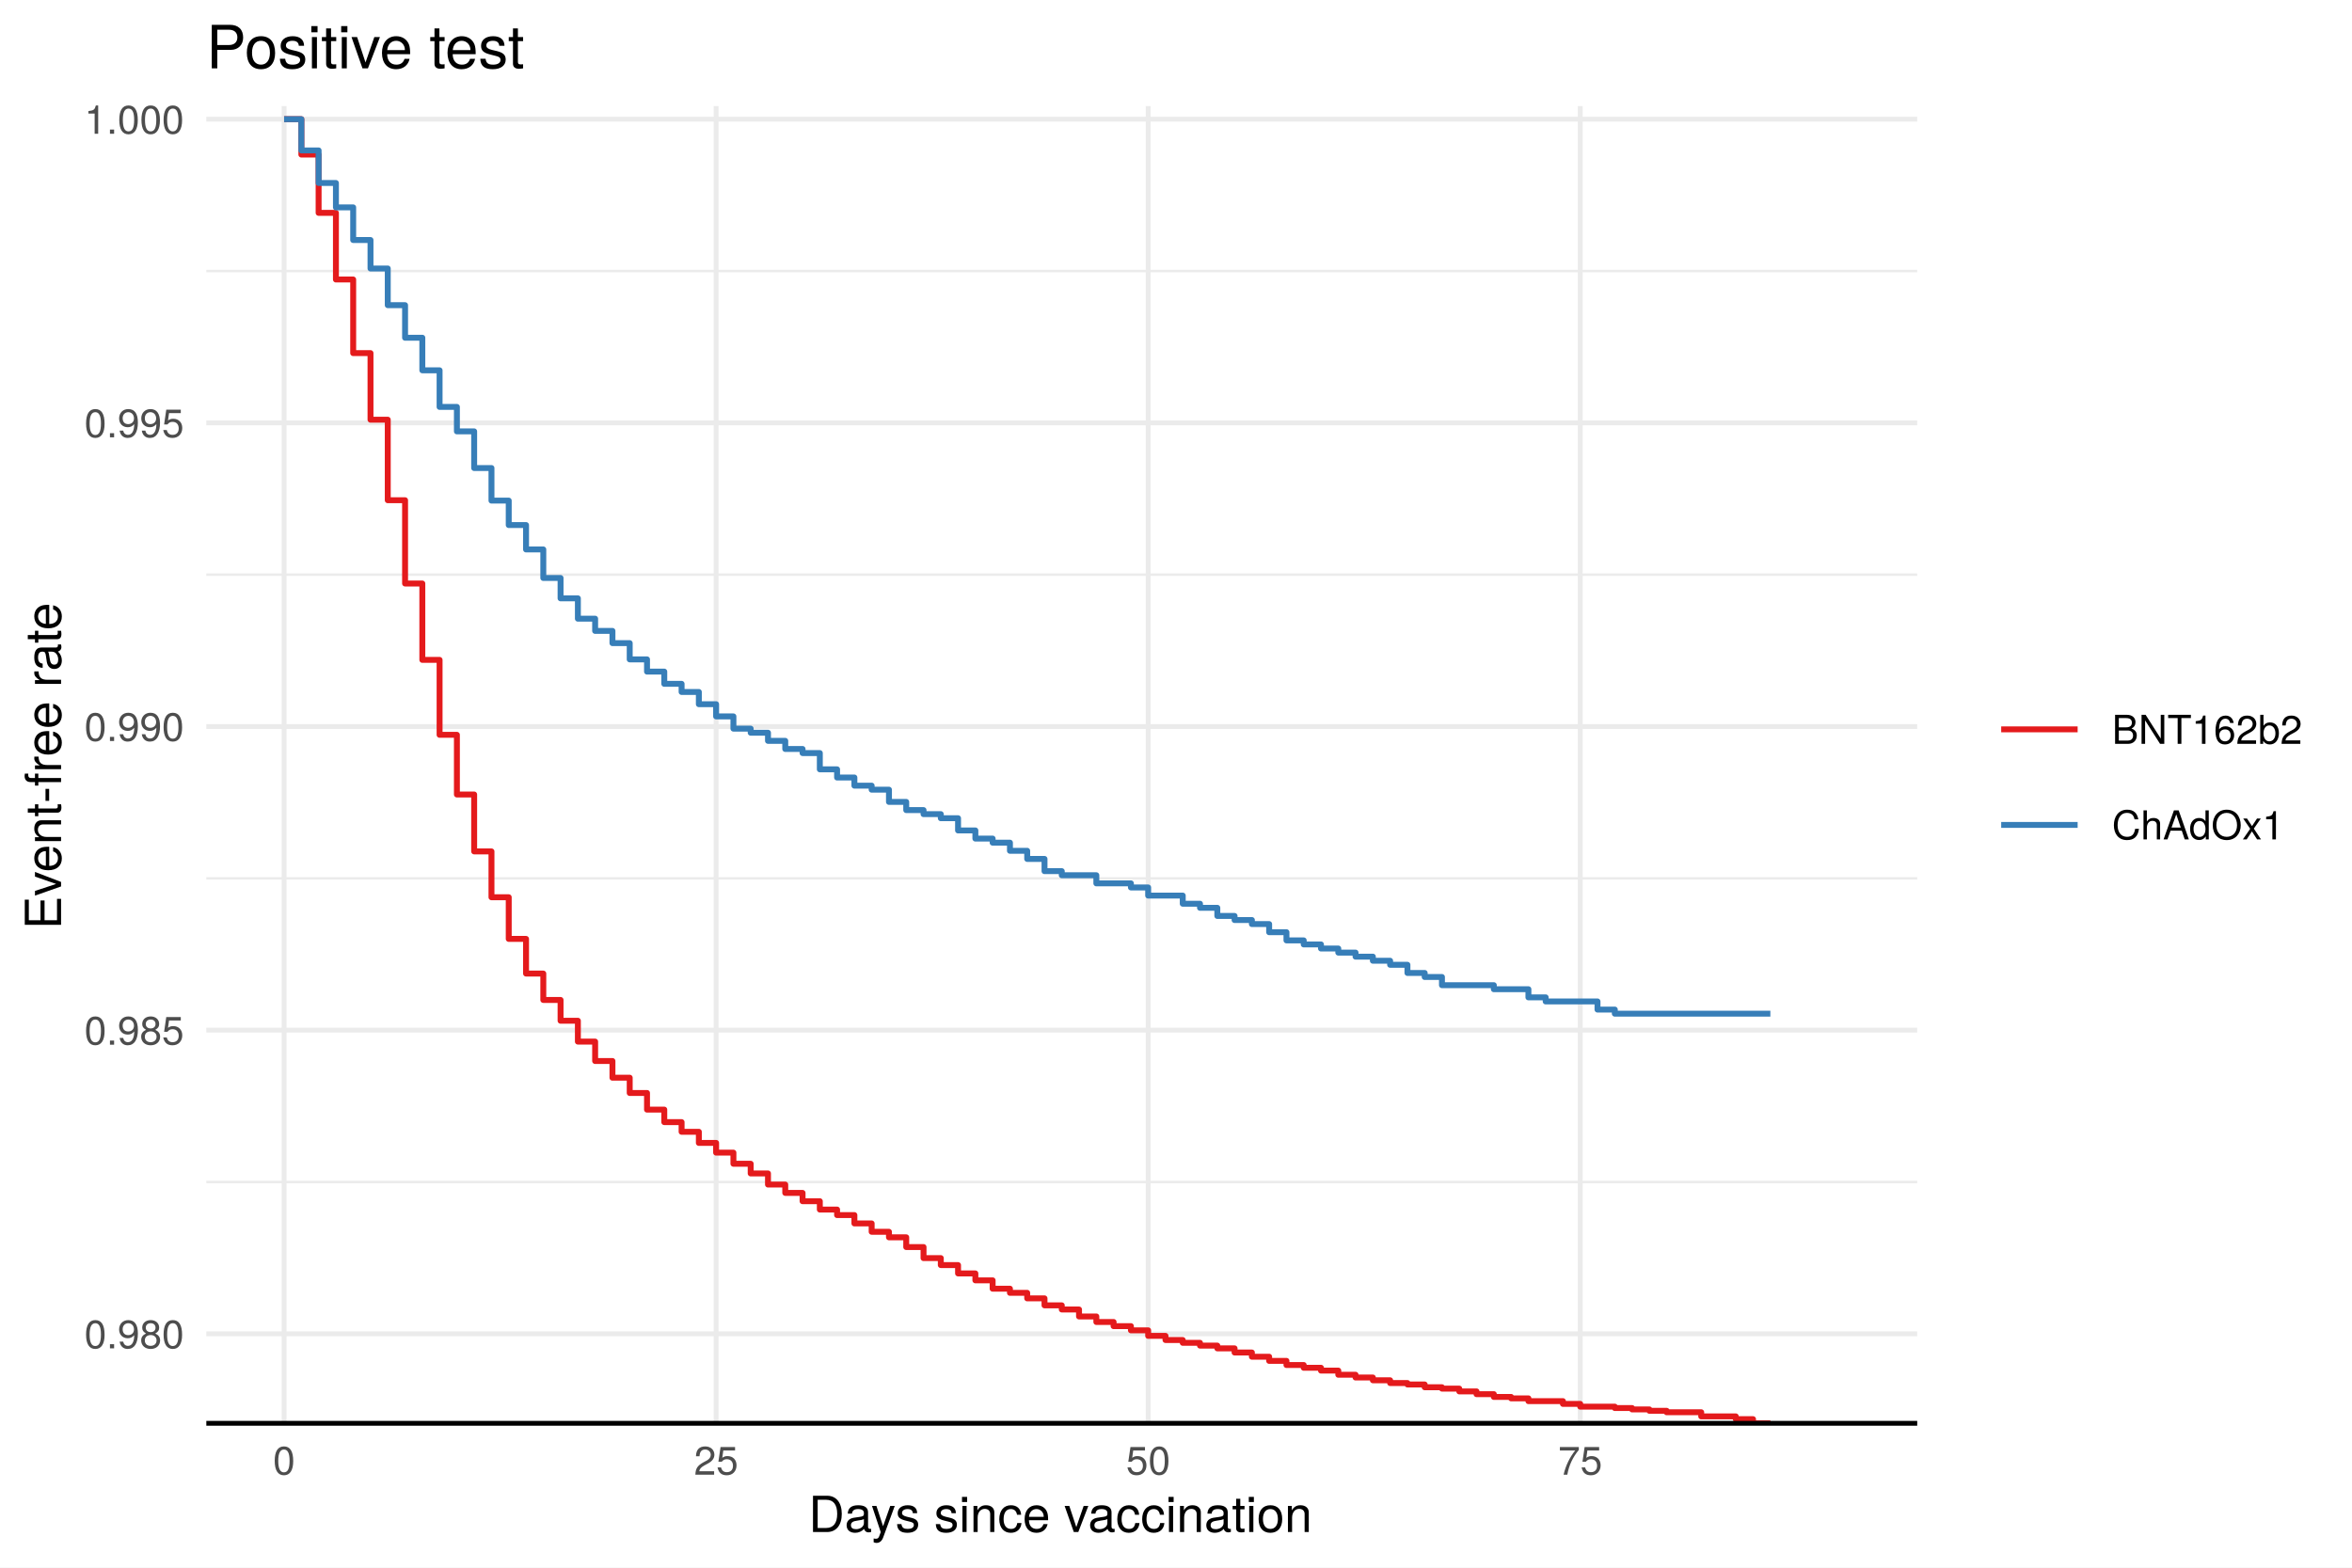
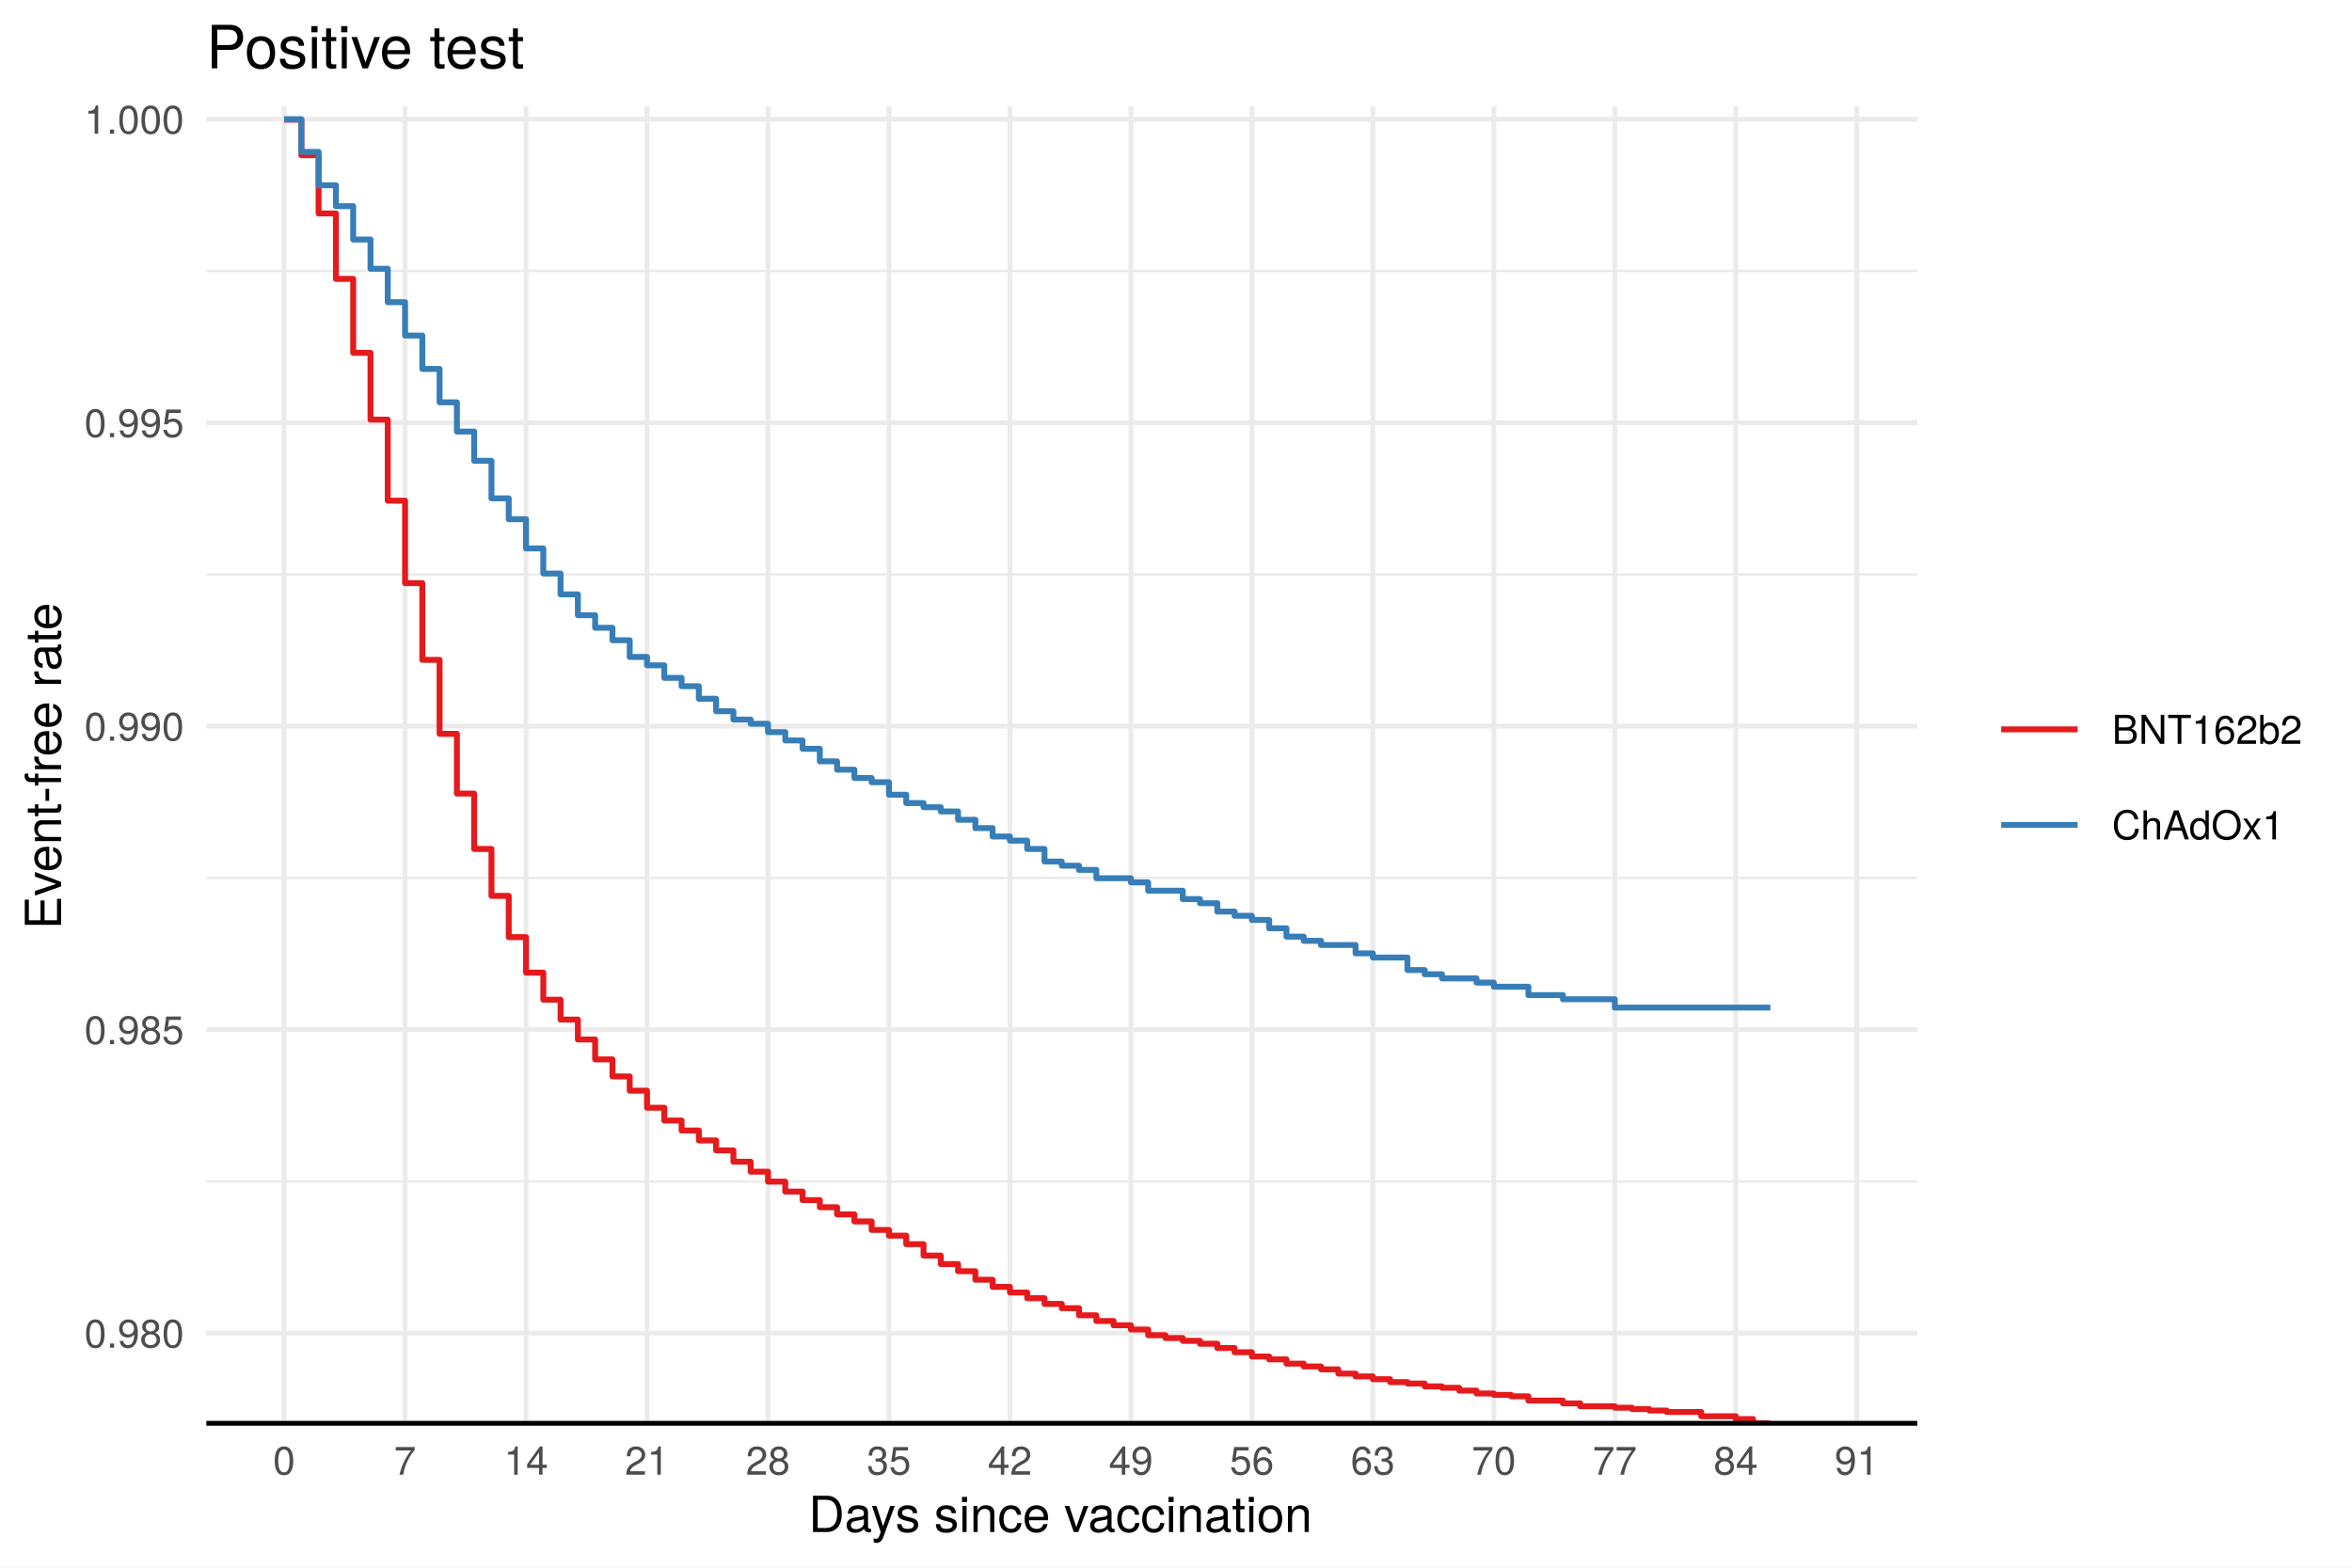
<svg xmlns="http://www.w3.org/2000/svg" viewBox="0 0 425.20 283.46">
  <defs>
    <style type="text/css">
    line, polyline, polygon, path, rect, circle {
      fill: none;
      stroke: #000000;
      stroke-linecap: round;
      stroke-linejoin: round;
      stroke-miterlimit: 10.00;
    }
  </style>
  </defs>
  <rect width="100%" height="100%" style="stroke: none; fill: #FFFFFF;" />
  <defs>
    <clipPath id="cpMzcuMzB8MzQ2LjYwfDI1Ny4zNnwxOS4xOQ==">
      <rect x="37.30" y="19.19" width="309.30" height="238.17" />
    </clipPath>
  </defs>
-   <polyline points="37.30,213.73 346.60,213.73 " style="stroke-width: 0.44; stroke: #EBEBEB; stroke-linecap: butt;" clip-path="url(#cpMzcuMzB8MzQ2LjYwfDI1Ny4zNnwxOS4xOQ==)" />
-   <polyline points="37.30,158.82 346.60,158.82 " style="stroke-width: 0.44; stroke: #EBEBEB; stroke-linecap: butt;" clip-path="url(#cpMzcuMzB8MzQ2LjYwfDI1Ny4zNnwxOS4xOQ==)" />
-   <polyline points="37.30,103.91 346.60,103.91 " style="stroke-width: 0.44; stroke: #EBEBEB; stroke-linecap: butt;" clip-path="url(#cpMzcuMzB8MzQ2LjYwfDI1Ny4zNnwxOS4xOQ==)" />
-   <polyline points="37.30,49.01 346.60,49.01 " style="stroke-width: 0.44; stroke: #EBEBEB; stroke-linecap: butt;" clip-path="url(#cpMzcuMzB8MzQ2LjYwfDI1Ny4zNnwxOS4xOQ==)" />
-   <polyline points="37.30,241.18 346.60,241.18 " style="stroke-width: 0.87; stroke: #EBEBEB; stroke-linecap: butt;" clip-path="url(#cpMzcuMzB8MzQ2LjYwfDI1Ny4zNnwxOS4xOQ==)" />
-   <polyline points="37.30,186.27 346.60,186.27 " style="stroke-width: 0.87; stroke: #EBEBEB; stroke-linecap: butt;" clip-path="url(#cpMzcuMzB8MzQ2LjYwfDI1Ny4zNnwxOS4xOQ==)" />
-   <polyline points="37.30,131.37 346.60,131.37 " style="stroke-width: 0.87; stroke: #EBEBEB; stroke-linecap: butt;" clip-path="url(#cpMzcuMzB8MzQ2LjYwfDI1Ny4zNnwxOS4xOQ==)" />
-   <polyline points="37.30,76.46 346.60,76.46 " style="stroke-width: 0.87; stroke: #EBEBEB; stroke-linecap: butt;" clip-path="url(#cpMzcuMzB8MzQ2LjYwfDI1Ny4zNnwxOS4xOQ==)" />
+   <polyline points="37.30,213.62 346.60,213.62 " style="stroke-width: 0.44; stroke: #EBEBEB; stroke-linecap: butt;" clip-path="url(#cpMzcuMzB8MzQ2LjYwfDI1Ny4zNnwxOS4xOQ==)" />
+   <polyline points="37.30,158.74 346.60,158.74 " style="stroke-width: 0.44; stroke: #EBEBEB; stroke-linecap: butt;" clip-path="url(#cpMzcuMzB8MzQ2LjYwfDI1Ny4zNnwxOS4xOQ==)" />
+   <polyline points="37.30,103.87 346.60,103.87 " style="stroke-width: 0.44; stroke: #EBEBEB; stroke-linecap: butt;" clip-path="url(#cpMzcuMzB8MzQ2LjYwfDI1Ny4zNnwxOS4xOQ==)" />
+   <polyline points="37.30,48.99 346.60,48.99 " style="stroke-width: 0.44; stroke: #EBEBEB; stroke-linecap: butt;" clip-path="url(#cpMzcuMzB8MzQ2LjYwfDI1Ny4zNnwxOS4xOQ==)" />
+   <polyline points="37.30,241.05 346.60,241.05 " style="stroke-width: 0.87; stroke: #EBEBEB; stroke-linecap: butt;" clip-path="url(#cpMzcuMzB8MzQ2LjYwfDI1Ny4zNnwxOS4xOQ==)" />
+   <polyline points="37.30,186.18 346.60,186.18 " style="stroke-width: 0.87; stroke: #EBEBEB; stroke-linecap: butt;" clip-path="url(#cpMzcuMzB8MzQ2LjYwfDI1Ny4zNnwxOS4xOQ==)" />
+   <polyline points="37.30,131.30 346.60,131.30 " style="stroke-width: 0.87; stroke: #EBEBEB; stroke-linecap: butt;" clip-path="url(#cpMzcuMzB8MzQ2LjYwfDI1Ny4zNnwxOS4xOQ==)" />
+   <polyline points="37.30,76.43 346.60,76.43 " style="stroke-width: 0.87; stroke: #EBEBEB; stroke-linecap: butt;" clip-path="url(#cpMzcuMzB8MzQ2LjYwfDI1Ny4zNnwxOS4xOQ==)" />
  <polyline points="37.30,21.55 346.60,21.55 " style="stroke-width: 0.87; stroke: #EBEBEB; stroke-linecap: butt;" clip-path="url(#cpMzcuMzB8MzQ2LjYwfDI1Ny4zNnwxOS4xOQ==)" />
  <polyline points="51.36,257.36 51.36,19.19 " style="stroke-width: 0.87; stroke: #EBEBEB; stroke-linecap: butt;" clip-path="url(#cpMzcuMzB8MzQ2LjYwfDI1Ny4zNnwxOS4xOQ==)" />
-   <polyline points="129.46,257.36 129.46,19.19 " style="stroke-width: 0.87; stroke: #EBEBEB; stroke-linecap: butt;" clip-path="url(#cpMzcuMzB8MzQ2LjYwfDI1Ny4zNnwxOS4xOQ==)" />
-   <polyline points="207.57,257.36 207.57,19.19 " style="stroke-width: 0.87; stroke: #EBEBEB; stroke-linecap: butt;" clip-path="url(#cpMzcuMzB8MzQ2LjYwfDI1Ny4zNnwxOS4xOQ==)" />
-   <polyline points="285.68,257.36 285.68,19.19 " style="stroke-width: 0.87; stroke: #EBEBEB; stroke-linecap: butt;" clip-path="url(#cpMzcuMzB8MzQ2LjYwfDI1Ny4zNnwxOS4xOQ==)" />
-   <polyline points="51.36,21.55 54.48,21.55 54.48,27.95 57.60,27.95 57.60,38.49 60.73,38.49 60.73,50.54 63.85,50.54 63.85,63.85 66.98,63.85 66.98,75.89 70.10,75.89 70.10,90.45 73.23,90.45 73.23,105.51 76.35,105.51 76.35,119.32 79.47,119.32 79.47,132.87 82.60,132.87 82.60,143.66 85.72,143.66 85.72,153.95 88.85,153.95 88.85,162.24 91.97,162.24 91.97,169.77 95.10,169.77 95.10,176.04 98.22,176.04 98.22,180.81 101.34,180.81 101.34,184.57 104.47,184.57 104.47,188.34 107.59,188.34 107.59,191.85 110.72,191.85 110.72,194.87 113.84,194.87 113.84,197.63 116.97,197.63 116.97,200.64 120.09,200.64 120.09,202.90 123.22,202.90 123.22,204.65 126.34,204.65 126.34,206.66 129.46,206.66 129.46,208.42 132.59,208.42 132.59,210.43 135.71,210.43 135.71,212.18 138.84,212.18 138.84,214.19 141.96,214.19 141.96,215.70 145.09,215.70 145.09,217.20 148.21,217.20 148.21,218.71 151.33,218.71 151.33,219.71 154.46,219.71 154.46,221.22 157.58,221.22 157.58,222.73 160.71,222.73 160.71,223.73 163.83,223.73 163.83,225.49 166.96,225.49 166.96,227.49 170.08,227.49 170.08,228.75 173.20,228.75 173.20,230.26 176.33,230.26 176.33,231.51 179.45,231.51 179.45,233.02 182.58,233.02 182.58,233.77 185.70,233.77 185.70,234.77 188.83,234.77 188.83,236.03 191.95,236.03 191.95,236.78 195.07,236.78 195.07,238.04 198.20,238.04 198.20,239.04 201.32,239.04 201.32,239.79 204.45,239.79 204.45,240.55 207.57,240.55 207.57,241.55 210.70,241.55 210.70,242.30 213.82,242.30 213.82,242.81 216.94,242.81 216.94,243.31 220.07,243.31 220.07,243.81 223.19,243.81 223.19,244.56 226.32,244.56 226.32,245.32 229.44,245.32 229.44,246.07 232.57,246.07 232.57,246.82 235.69,246.82 235.69,247.32 238.81,247.32 238.81,247.83 241.94,247.83 241.94,248.58 245.06,248.58 245.06,249.08 248.19,249.08 248.19,249.58 251.31,249.58 251.31,250.08 254.44,250.08 254.44,250.34 257.56,250.34 257.56,250.84 260.68,250.84 260.68,251.09 263.81,251.09 263.81,251.59 266.93,251.59 266.93,252.09 270.06,252.09 270.06,252.59 273.18,252.59 273.18,252.85 276.31,252.85 276.31,253.35 279.43,253.35 279.43,253.35 282.55,253.35 282.55,253.85 285.68,253.85 285.68,254.35 288.80,254.35 288.80,254.35 291.93,254.35 291.93,254.60 295.05,254.60 295.05,254.85 298.18,254.85 298.18,255.10 301.30,255.10 301.30,255.36 304.42,255.36 304.42,255.36 307.55,255.36 307.55,256.11 310.67,256.11 310.67,256.11 313.80,256.11 313.80,256.61 316.92,256.61 316.92,257.36 320.05,257.36 320.05,257.36 " style="stroke-width: 1.07; stroke: #E41A1C; stroke-linecap: butt;" clip-path="url(#cpMzcuMzB8MzQ2LjYwfDI1Ny4zNnwxOS4xOQ==)" />
-   <polyline points="51.36,21.55 54.48,21.55 54.48,27.20 57.60,27.20 57.60,33.09 60.73,33.09 60.73,37.50 63.85,37.50 63.85,43.40 66.98,43.40 66.98,48.55 70.10,48.55 70.10,55.18 73.23,55.18 73.23,61.07 76.35,61.07 76.35,66.96 79.47,66.96 79.47,73.58 82.60,73.58 82.60,78.00 85.72,78.00 85.72,84.63 88.85,84.63 88.85,90.52 91.97,90.52 91.97,94.94 95.10,94.94 95.10,99.35 98.22,99.35 98.22,104.51 101.34,104.51 101.34,108.19 104.47,108.19 104.47,111.87 107.59,111.87 107.59,114.08 110.72,114.08 110.72,116.29 113.84,116.29 113.84,119.23 116.97,119.23 116.97,121.44 120.09,121.44 120.09,123.65 123.22,123.65 123.22,125.12 126.34,125.12 126.34,127.33 129.46,127.33 129.46,129.54 132.59,129.54 132.59,131.75 135.71,131.75 135.71,132.49 138.84,132.49 138.84,133.96 141.96,133.96 141.96,135.43 145.09,135.43 145.09,136.17 148.21,136.17 148.21,139.11 151.33,139.11 151.33,140.59 154.46,140.59 154.46,142.06 157.58,142.06 157.58,142.79 160.71,142.79 160.71,145.00 163.83,145.00 163.83,146.48 166.96,146.48 166.96,147.21 170.08,147.21 170.08,147.95 173.20,147.95 173.20,150.16 176.33,150.16 176.33,151.63 179.45,151.63 179.45,152.37 182.58,152.37 182.58,153.84 185.70,153.84 185.70,155.31 188.83,155.31 188.83,157.52 191.95,157.52 191.95,158.26 195.07,158.26 195.07,158.26 198.20,158.26 198.20,159.73 201.32,159.73 201.32,159.73 204.45,159.73 204.45,160.47 207.57,160.47 207.57,161.94 210.70,161.94 210.70,161.94 213.82,161.94 213.82,163.41 216.94,163.41 216.94,164.15 220.07,164.15 220.07,165.62 223.19,165.62 223.19,166.36 226.32,166.36 226.32,167.09 229.44,167.09 229.44,168.56 232.57,168.56 232.57,170.04 235.69,170.04 235.69,170.77 238.81,170.77 238.81,171.51 241.94,171.51 241.94,172.25 245.06,172.25 245.06,172.98 248.19,172.98 248.19,173.72 251.31,173.72 251.31,174.45 254.44,174.45 254.44,175.93 257.56,175.93 257.56,176.66 260.68,176.66 260.68,178.14 263.81,178.14 263.81,178.14 266.93,178.14 266.93,178.14 270.06,178.14 270.06,178.87 273.18,178.87 273.18,178.87 276.31,178.87 276.31,180.34 279.43,180.34 279.43,181.08 282.55,181.08 282.55,181.08 285.68,181.08 285.68,181.08 288.80,181.08 288.80,182.55 291.93,182.55 291.93,183.29 295.05,183.29 295.05,183.29 298.18,183.29 298.18,183.29 301.30,183.29 301.30,183.29 304.42,183.29 304.42,183.29 307.55,183.29 307.55,183.29 310.67,183.29 310.67,183.29 313.80,183.29 313.80,183.29 316.92,183.29 316.92,183.29 320.05,183.29 320.05,183.29 " style="stroke-width: 1.07; stroke: #377EB8; stroke-linecap: butt;" clip-path="url(#cpMzcuMzB8MzQ2LjYwfDI1Ny4zNnwxOS4xOQ==)" />
+   <polyline points="73.23,257.36 73.23,19.19 " style="stroke-width: 0.87; stroke: #EBEBEB; stroke-linecap: butt;" clip-path="url(#cpMzcuMzB8MzQ2LjYwfDI1Ny4zNnwxOS4xOQ==)" />
+   <polyline points="95.10,257.36 95.10,19.19 " style="stroke-width: 0.87; stroke: #EBEBEB; stroke-linecap: butt;" clip-path="url(#cpMzcuMzB8MzQ2LjYwfDI1Ny4zNnwxOS4xOQ==)" />
+   <polyline points="116.97,257.36 116.97,19.19 " style="stroke-width: 0.87; stroke: #EBEBEB; stroke-linecap: butt;" clip-path="url(#cpMzcuMzB8MzQ2LjYwfDI1Ny4zNnwxOS4xOQ==)" />
+   <polyline points="138.84,257.36 138.84,19.19 " style="stroke-width: 0.87; stroke: #EBEBEB; stroke-linecap: butt;" clip-path="url(#cpMzcuMzB8MzQ2LjYwfDI1Ny4zNnwxOS4xOQ==)" />
+   <polyline points="160.71,257.36 160.71,19.19 " style="stroke-width: 0.87; stroke: #EBEBEB; stroke-linecap: butt;" clip-path="url(#cpMzcuMzB8MzQ2LjYwfDI1Ny4zNnwxOS4xOQ==)" />
+   <polyline points="182.58,257.36 182.58,19.19 " style="stroke-width: 0.87; stroke: #EBEBEB; stroke-linecap: butt;" clip-path="url(#cpMzcuMzB8MzQ2LjYwfDI1Ny4zNnwxOS4xOQ==)" />
+   <polyline points="204.45,257.36 204.45,19.19 " style="stroke-width: 0.87; stroke: #EBEBEB; stroke-linecap: butt;" clip-path="url(#cpMzcuMzB8MzQ2LjYwfDI1Ny4zNnwxOS4xOQ==)" />
+   <polyline points="226.32,257.36 226.32,19.19 " style="stroke-width: 0.87; stroke: #EBEBEB; stroke-linecap: butt;" clip-path="url(#cpMzcuMzB8MzQ2LjYwfDI1Ny4zNnwxOS4xOQ==)" />
+   <polyline points="248.19,257.36 248.19,19.19 " style="stroke-width: 0.87; stroke: #EBEBEB; stroke-linecap: butt;" clip-path="url(#cpMzcuMzB8MzQ2LjYwfDI1Ny4zNnwxOS4xOQ==)" />
+   <polyline points="270.06,257.36 270.06,19.19 " style="stroke-width: 0.87; stroke: #EBEBEB; stroke-linecap: butt;" clip-path="url(#cpMzcuMzB8MzQ2LjYwfDI1Ny4zNnwxOS4xOQ==)" />
+   <polyline points="291.93,257.36 291.93,19.19 " style="stroke-width: 0.87; stroke: #EBEBEB; stroke-linecap: butt;" clip-path="url(#cpMzcuMzB8MzQ2LjYwfDI1Ny4zNnwxOS4xOQ==)" />
+   <polyline points="313.80,257.36 313.80,19.19 " style="stroke-width: 0.87; stroke: #EBEBEB; stroke-linecap: butt;" clip-path="url(#cpMzcuMzB8MzQ2LjYwfDI1Ny4zNnwxOS4xOQ==)" />
+   <polyline points="335.67,257.36 335.67,19.19 " style="stroke-width: 0.87; stroke: #EBEBEB; stroke-linecap: butt;" clip-path="url(#cpMzcuMzB8MzQ2LjYwfDI1Ny4zNnwxOS4xOQ==)" />
+   <polyline points="51.36,21.64 54.48,21.64 54.48,28.06 57.60,28.06 57.60,38.60 60.73,38.60 60.73,50.43 63.85,50.43 63.85,63.80 66.98,63.80 66.98,75.88 70.10,75.88 70.10,90.53 73.23,90.53 73.23,105.44 76.35,105.44 76.35,119.32 79.47,119.32 79.47,132.69 82.60,132.69 82.60,143.49 85.72,143.49 85.72,153.51 88.85,153.51 88.85,161.99 91.97,161.99 91.97,169.45 95.10,169.45 95.10,175.87 98.22,175.87 98.22,180.76 101.34,180.76 101.34,184.36 104.47,184.36 104.47,187.96 107.59,187.96 107.59,191.56 110.72,191.56 110.72,194.64 113.84,194.64 113.84,197.21 116.97,197.21 116.97,200.30 120.09,200.30 120.09,202.61 123.22,202.61 123.22,204.41 126.34,204.41 126.34,206.21 129.46,206.21 129.46,208.01 132.59,208.01 132.59,210.06 135.71,210.06 135.71,211.86 138.84,211.86 138.84,213.66 141.96,213.66 141.96,215.46 145.09,215.46 145.09,217.00 148.21,217.00 148.21,218.29 151.33,218.29 151.33,219.58 154.46,219.58 154.46,220.86 157.58,220.86 157.58,222.40 160.71,222.40 160.71,223.43 163.83,223.43 163.83,224.97 166.96,224.97 166.96,227.03 170.08,227.03 170.08,228.57 173.20,228.57 173.20,229.86 176.33,229.86 176.33,231.40 179.45,231.40 179.45,232.69 182.58,232.69 182.58,233.71 185.70,233.71 185.70,234.74 188.83,234.74 188.83,235.77 191.95,235.77 191.95,236.54 195.07,236.54 195.07,237.83 198.20,237.83 198.20,238.86 201.32,238.86 201.32,239.63 204.45,239.63 204.45,240.40 207.57,240.40 207.57,241.43 210.70,241.43 210.70,241.94 213.82,241.94 213.82,242.45 216.94,242.45 216.94,242.97 220.07,242.97 220.07,243.74 223.19,243.74 223.19,244.51 226.32,244.51 226.32,245.28 229.44,245.28 229.44,245.80 232.57,245.80 232.57,246.57 235.69,246.57 235.69,247.08 238.81,247.08 238.81,247.60 241.94,247.60 241.94,248.37 245.06,248.37 245.06,248.88 248.19,248.88 248.19,249.39 251.31,249.39 251.31,249.91 254.44,249.91 254.44,250.17 257.56,250.17 257.56,250.68 260.68,250.68 260.68,250.94 263.81,250.94 263.81,251.45 266.93,251.45 266.93,251.97 270.06,251.97 270.06,252.22 273.18,252.22 273.18,252.48 276.31,252.48 276.31,253.25 279.43,253.25 279.43,253.25 282.55,253.25 282.55,253.76 285.68,253.76 285.68,254.28 288.80,254.28 288.80,254.28 291.93,254.28 291.93,254.54 295.05,254.54 295.05,254.79 298.18,254.79 298.18,255.05 301.30,255.05 301.30,255.31 304.42,255.31 304.42,255.31 307.55,255.31 307.55,256.08 310.67,256.08 310.67,256.08 313.80,256.08 313.80,256.59 316.92,256.59 316.92,257.36 320.05,257.36 320.05,257.36 " style="stroke-width: 1.07; stroke: #E41A1C; stroke-linecap: butt;" clip-path="url(#cpMzcuMzB8MzQ2LjYwfDI1Ny4zNnwxOS4xOQ==)" />
+   <polyline points="51.36,21.55 54.48,21.55 54.48,27.46 57.60,27.46 57.60,33.50 60.73,33.50 60.73,37.28 63.85,37.28 63.85,43.31 66.98,43.31 66.98,48.60 70.10,48.60 70.10,54.64 73.23,54.64 73.23,60.67 76.35,60.67 76.35,66.71 79.47,66.71 79.47,72.75 82.60,72.75 82.60,78.03 85.72,78.03 85.72,83.32 88.85,83.32 88.85,90.11 91.97,90.11 91.97,93.88 95.10,93.88 95.10,99.17 98.22,99.17 98.22,103.70 101.34,103.70 101.34,107.47 104.47,107.47 104.47,111.24 107.59,111.24 107.59,113.51 110.72,113.51 110.72,115.77 113.84,115.77 113.84,118.79 116.97,118.79 116.97,120.30 120.09,120.30 120.09,122.57 123.22,122.57 123.22,124.08 126.34,124.08 126.34,126.34 129.46,126.34 129.46,128.60 132.59,128.60 132.59,130.11 135.71,130.11 135.71,130.87 138.84,130.87 138.84,132.38 141.96,132.38 141.96,133.89 145.09,133.89 145.09,135.40 148.21,135.40 148.21,137.66 151.33,137.66 151.33,139.17 154.46,139.17 154.46,140.68 157.58,140.68 157.58,141.44 160.71,141.44 160.71,143.70 163.83,143.70 163.83,145.21 166.96,145.21 166.96,145.96 170.08,145.96 170.08,146.72 173.20,146.72 173.20,148.23 176.33,148.23 176.33,149.74 179.45,149.74 179.45,151.25 182.58,151.25 182.58,152.00 185.70,152.00 185.70,153.51 188.83,153.51 188.83,155.78 191.95,155.78 191.95,156.53 195.07,156.53 195.07,157.29 198.20,157.29 198.20,158.80 201.32,158.80 201.32,158.80 204.45,158.80 204.45,159.55 207.57,159.55 207.57,161.06 210.70,161.06 210.70,161.06 213.82,161.06 213.82,162.57 216.94,162.57 216.94,163.32 220.07,163.32 220.07,164.83 223.19,164.83 223.19,165.59 226.32,165.59 226.32,166.34 229.44,166.34 229.44,167.85 232.57,167.85 232.57,169.36 235.69,169.36 235.69,170.12 238.81,170.12 238.81,170.87 241.94,170.87 241.94,170.87 245.06,170.87 245.06,172.38 248.19,172.38 248.19,173.14 251.31,173.14 251.31,173.14 254.44,173.14 254.44,175.40 257.56,175.40 257.56,176.16 260.68,176.16 260.68,176.91 263.81,176.91 263.81,176.91 266.93,176.91 266.93,177.67 270.06,177.67 270.06,178.42 273.18,178.42 273.18,178.42 276.31,178.42 276.31,179.93 279.43,179.93 279.43,179.93 282.55,179.93 282.55,180.68 285.68,180.68 285.68,180.68 288.80,180.68 288.80,180.68 291.93,180.68 291.93,182.19 295.05,182.19 295.05,182.19 298.18,182.19 298.18,182.19 301.30,182.19 301.30,182.19 304.42,182.19 304.42,182.19 307.55,182.19 307.55,182.19 310.67,182.19 310.67,182.19 313.80,182.19 313.80,182.19 316.92,182.19 316.92,182.19 320.05,182.19 320.05,182.19 " style="stroke-width: 1.07; stroke: #377EB8; stroke-linecap: butt;" clip-path="url(#cpMzcuMzB8MzQ2LjYwfDI1Ny4zNnwxOS4xOQ==)" />
  <defs>
    <clipPath id="cpMC4wMHw0MjUuMjB8MjgzLjQ2fDAuMDA=">
      <rect x="0.00" y="0.00" width="425.20" height="283.46" />
    </clipPath>
  </defs>
  <g clip-path="url(#cpMC4wMHw0MjUuMjB8MjgzLjQ2fDAuMDA=)">
-     <text x="15.25" y="243.81" style="font-size: 7.20px; fill: #4D4D4D; font-family: TeX Gyre Heros;" textLength="18.01px" lengthAdjust="spacingAndGlyphs">0.980</text>
+     <text x="15.25" y="243.68" style="font-size: 7.20px; fill: #4D4D4D; font-family: TeX Gyre Heros;" textLength="18.01px" lengthAdjust="spacingAndGlyphs">0.980</text>
  </g>
  <g clip-path="url(#cpMC4wMHw0MjUuMjB8MjgzLjQ2fDAuMDA=)">
-     <text x="15.25" y="188.90" style="font-size: 7.20px; fill: #4D4D4D; font-family: TeX Gyre Heros;" textLength="18.01px" lengthAdjust="spacingAndGlyphs">0.985</text>
+     <text x="15.25" y="188.80" style="font-size: 7.20px; fill: #4D4D4D; font-family: TeX Gyre Heros;" textLength="18.01px" lengthAdjust="spacingAndGlyphs">0.985</text>
  </g>
  <g clip-path="url(#cpMC4wMHw0MjUuMjB8MjgzLjQ2fDAuMDA=)">
-     <text x="15.25" y="133.99" style="font-size: 7.20px; fill: #4D4D4D; font-family: TeX Gyre Heros;" textLength="18.01px" lengthAdjust="spacingAndGlyphs">0.990</text>
+     <text x="15.25" y="133.93" style="font-size: 7.20px; fill: #4D4D4D; font-family: TeX Gyre Heros;" textLength="18.01px" lengthAdjust="spacingAndGlyphs">0.990</text>
  </g>
  <g clip-path="url(#cpMC4wMHw0MjUuMjB8MjgzLjQ2fDAuMDA=)">
-     <text x="15.25" y="79.08" style="font-size: 7.20px; fill: #4D4D4D; font-family: TeX Gyre Heros;" textLength="18.01px" lengthAdjust="spacingAndGlyphs">0.995</text>
+     <text x="15.25" y="79.05" style="font-size: 7.20px; fill: #4D4D4D; font-family: TeX Gyre Heros;" textLength="18.01px" lengthAdjust="spacingAndGlyphs">0.995</text>
  </g>
  <g clip-path="url(#cpMC4wMHw0MjUuMjB8MjgzLjQ2fDAuMDA=)">
    <text x="15.25" y="24.18" style="font-size: 7.20px; fill: #4D4D4D; font-family: TeX Gyre Heros;" textLength="18.01px" lengthAdjust="spacingAndGlyphs">1.000</text>
  </g>
  <polyline points="37.30,257.36 346.60,257.36 " style="stroke-width: 0.87; stroke-linecap: butt;" clip-path="url(#cpMC4wMHw0MjUuMjB8MjgzLjQ2fDAuMDA=)" />
  <g clip-path="url(#cpMC4wMHw0MjUuMjB8MjgzLjQ2fDAuMDA=)">
    <text x="49.35" y="266.65" style="font-size: 7.20px; fill: #4D4D4D; font-family: TeX Gyre Heros;" textLength="4.00px" lengthAdjust="spacingAndGlyphs">0</text>
  </g>
  <g clip-path="url(#cpMC4wMHw0MjUuMjB8MjgzLjQ2fDAuMDA=)">
-     <text x="125.46" y="266.65" style="font-size: 7.20px; fill: #4D4D4D; font-family: TeX Gyre Heros;" textLength="8.01px" lengthAdjust="spacingAndGlyphs">25</text>
+     <text x="71.22" y="266.65" style="font-size: 7.20px; fill: #4D4D4D; font-family: TeX Gyre Heros;" textLength="4.00px" lengthAdjust="spacingAndGlyphs">7</text>
  </g>
  <g clip-path="url(#cpMC4wMHw0MjUuMjB8MjgzLjQ2fDAuMDA=)">
-     <text x="203.57" y="266.65" style="font-size: 7.20px; fill: #4D4D4D; font-family: TeX Gyre Heros;" textLength="8.01px" lengthAdjust="spacingAndGlyphs">50</text>
+     <text x="91.09" y="266.65" style="font-size: 7.20px; fill: #4D4D4D; font-family: TeX Gyre Heros;" textLength="8.01px" lengthAdjust="spacingAndGlyphs">14</text>
  </g>
  <g clip-path="url(#cpMC4wMHw0MjUuMjB8MjgzLjQ2fDAuMDA=)">
-     <text x="281.67" y="266.65" style="font-size: 7.20px; fill: #4D4D4D; font-family: TeX Gyre Heros;" textLength="8.01px" lengthAdjust="spacingAndGlyphs">75</text>
+     <text x="112.96" y="266.65" style="font-size: 7.20px; fill: #4D4D4D; font-family: TeX Gyre Heros;" textLength="8.01px" lengthAdjust="spacingAndGlyphs">21</text>
+   </g>
+   <g clip-path="url(#cpMC4wMHw0MjUuMjB8MjgzLjQ2fDAuMDA=)">
+     <text x="134.83" y="266.65" style="font-size: 7.20px; fill: #4D4D4D; font-family: TeX Gyre Heros;" textLength="8.01px" lengthAdjust="spacingAndGlyphs">28</text>
+   </g>
+   <g clip-path="url(#cpMC4wMHw0MjUuMjB8MjgzLjQ2fDAuMDA=)">
+     <text x="156.70" y="266.65" style="font-size: 7.20px; fill: #4D4D4D; font-family: TeX Gyre Heros;" textLength="8.01px" lengthAdjust="spacingAndGlyphs">35</text>
+   </g>
+   <g clip-path="url(#cpMC4wMHw0MjUuMjB8MjgzLjQ2fDAuMDA=)">
+     <text x="178.57" y="266.65" style="font-size: 7.20px; fill: #4D4D4D; font-family: TeX Gyre Heros;" textLength="8.01px" lengthAdjust="spacingAndGlyphs">42</text>
+   </g>
+   <g clip-path="url(#cpMC4wMHw0MjUuMjB8MjgzLjQ2fDAuMDA=)">
+     <text x="200.44" y="266.65" style="font-size: 7.20px; fill: #4D4D4D; font-family: TeX Gyre Heros;" textLength="8.01px" lengthAdjust="spacingAndGlyphs">49</text>
+   </g>
+   <g clip-path="url(#cpMC4wMHw0MjUuMjB8MjgzLjQ2fDAuMDA=)">
+     <text x="222.31" y="266.65" style="font-size: 7.20px; fill: #4D4D4D; font-family: TeX Gyre Heros;" textLength="8.01px" lengthAdjust="spacingAndGlyphs">56</text>
+   </g>
+   <g clip-path="url(#cpMC4wMHw0MjUuMjB8MjgzLjQ2fDAuMDA=)">
+     <text x="244.18" y="266.65" style="font-size: 7.20px; fill: #4D4D4D; font-family: TeX Gyre Heros;" textLength="8.01px" lengthAdjust="spacingAndGlyphs">63</text>
+   </g>
+   <g clip-path="url(#cpMC4wMHw0MjUuMjB8MjgzLjQ2fDAuMDA=)">
+     <text x="266.05" y="266.65" style="font-size: 7.20px; fill: #4D4D4D; font-family: TeX Gyre Heros;" textLength="8.01px" lengthAdjust="spacingAndGlyphs">70</text>
+   </g>
+   <g clip-path="url(#cpMC4wMHw0MjUuMjB8MjgzLjQ2fDAuMDA=)">
+     <text x="287.92" y="266.65" style="font-size: 7.20px; fill: #4D4D4D; font-family: TeX Gyre Heros;" textLength="8.01px" lengthAdjust="spacingAndGlyphs">77</text>
+   </g>
+   <g clip-path="url(#cpMC4wMHw0MjUuMjB8MjgzLjQ2fDAuMDA=)">
+     <text x="309.79" y="266.65" style="font-size: 7.20px; fill: #4D4D4D; font-family: TeX Gyre Heros;" textLength="8.01px" lengthAdjust="spacingAndGlyphs">84</text>
+   </g>
+   <g clip-path="url(#cpMC4wMHw0MjUuMjB8MjgzLjQ2fDAuMDA=)">
+     <text x="331.66" y="266.65" style="font-size: 7.20px; fill: #4D4D4D; font-family: TeX Gyre Heros;" textLength="8.01px" lengthAdjust="spacingAndGlyphs">91</text>
  </g>
  <g clip-path="url(#cpMC4wMHw0MjUuMjB8MjgzLjQ2fDAuMDA=)">
    <text x="146.18" y="277.02" style="font-size: 9.00px; font-family: TeX Gyre Heros;" textLength="91.53px" lengthAdjust="spacingAndGlyphs">Days since vaccination</text>
  </g>
  <g clip-path="url(#cpMC4wMHw0MjUuMjB8MjgzLjQ2fDAuMDA=)">
    <text transform="translate(11.04,168.04) rotate(-90)" style="font-size: 9.00px; font-family: TeX Gyre Heros;" textLength="59.53px" lengthAdjust="spacingAndGlyphs">Event-free rate</text>
  </g>
  <line x1="361.78" y1="131.88" x2="375.60" y2="131.88" style="stroke-width: 1.07; stroke: #E41A1C; stroke-linecap: butt;" clip-path="url(#cpMC4wMHw0MjUuMjB8MjgzLjQ2fDAuMDA=)" />
  <line x1="361.78" y1="149.16" x2="375.60" y2="149.16" style="stroke-width: 1.07; stroke: #377EB8; stroke-linecap: butt;" clip-path="url(#cpMC4wMHw0MjUuMjB8MjgzLjQ2fDAuMDA=)" />
  <g clip-path="url(#cpMC4wMHw0MjUuMjB8MjgzLjQ2fDAuMDA=)">
    <text x="381.81" y="134.50" style="font-size: 7.20px; font-family: TeX Gyre Heros;" textLength="34.42px" lengthAdjust="spacingAndGlyphs">BNT162b2</text>
  </g>
  <g clip-path="url(#cpMC4wMHw0MjUuMjB8MjgzLjQ2fDAuMDA=)">
    <text x="381.81" y="151.78" style="font-size: 7.20px; font-family: TeX Gyre Heros;" textLength="31.21px" lengthAdjust="spacingAndGlyphs">ChAdOx1</text>
  </g>
  <g clip-path="url(#cpMC4wMHw0MjUuMjB8MjgzLjQ2fDAuMDA=)">
    <text x="37.30" y="12.36" style="font-size: 10.80px; font-family: TeX Gyre Heros;" textLength="58.22px" lengthAdjust="spacingAndGlyphs">Positive test</text>
  </g>
</svg>
